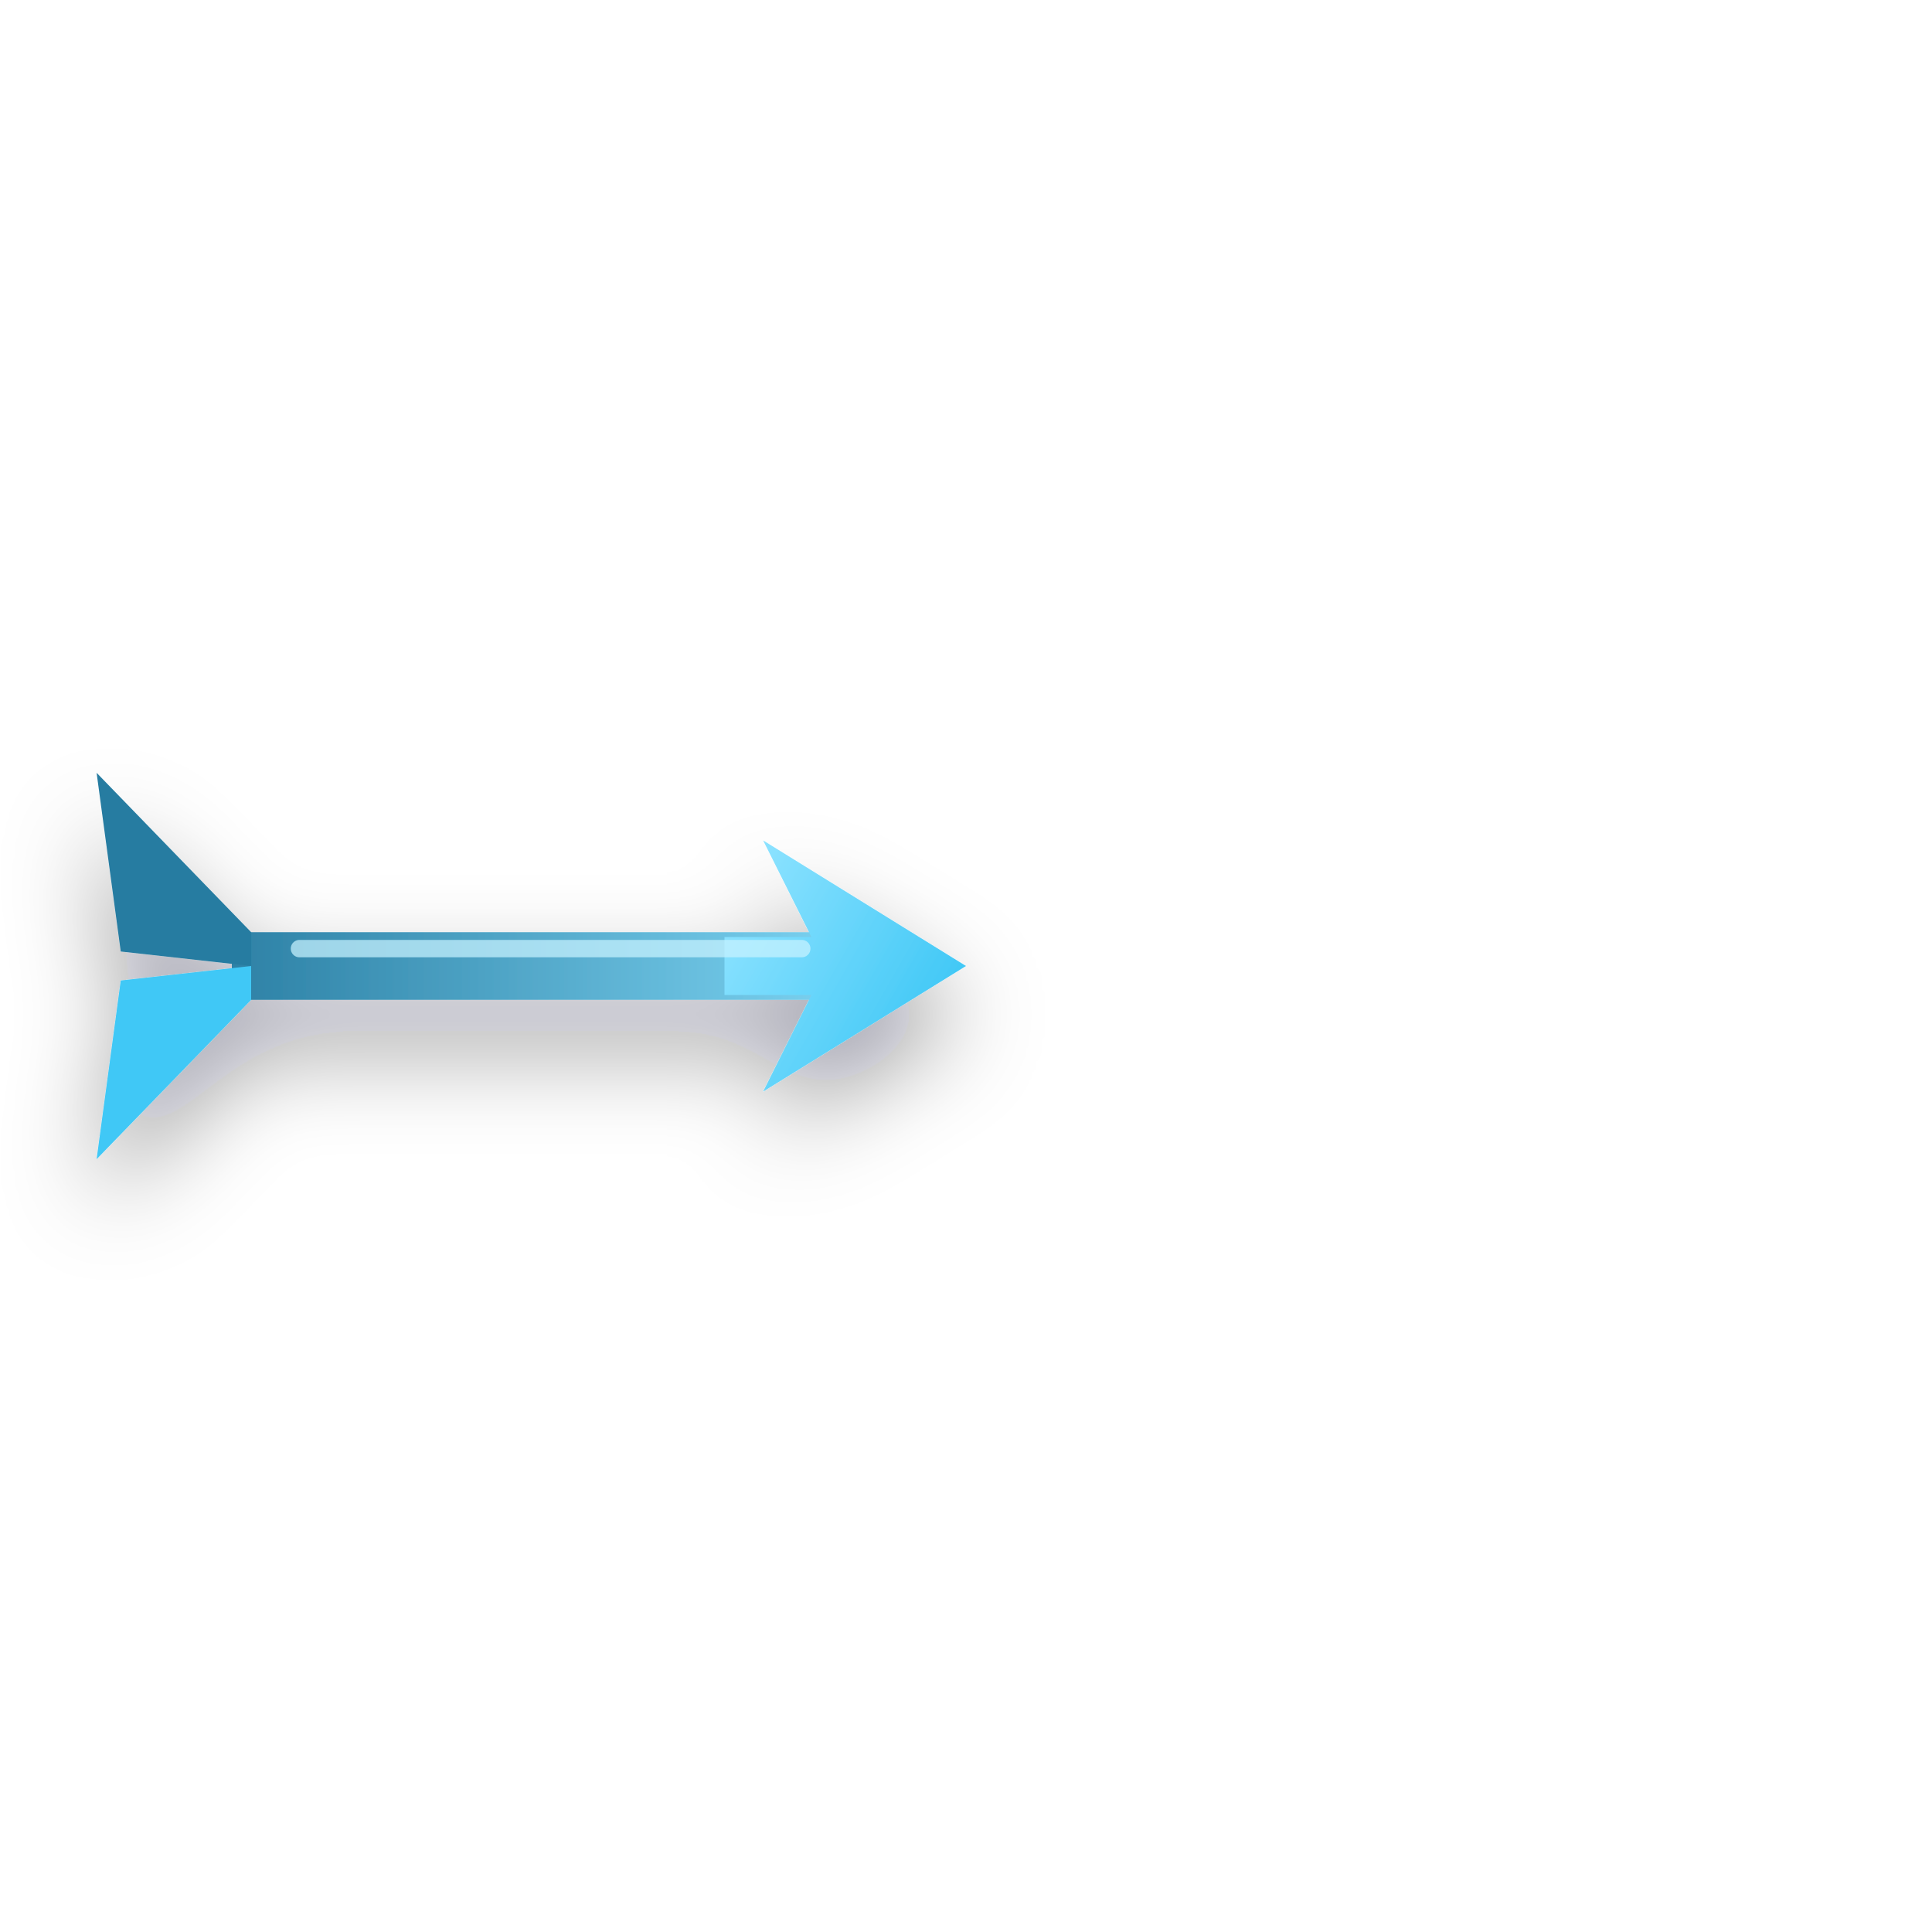
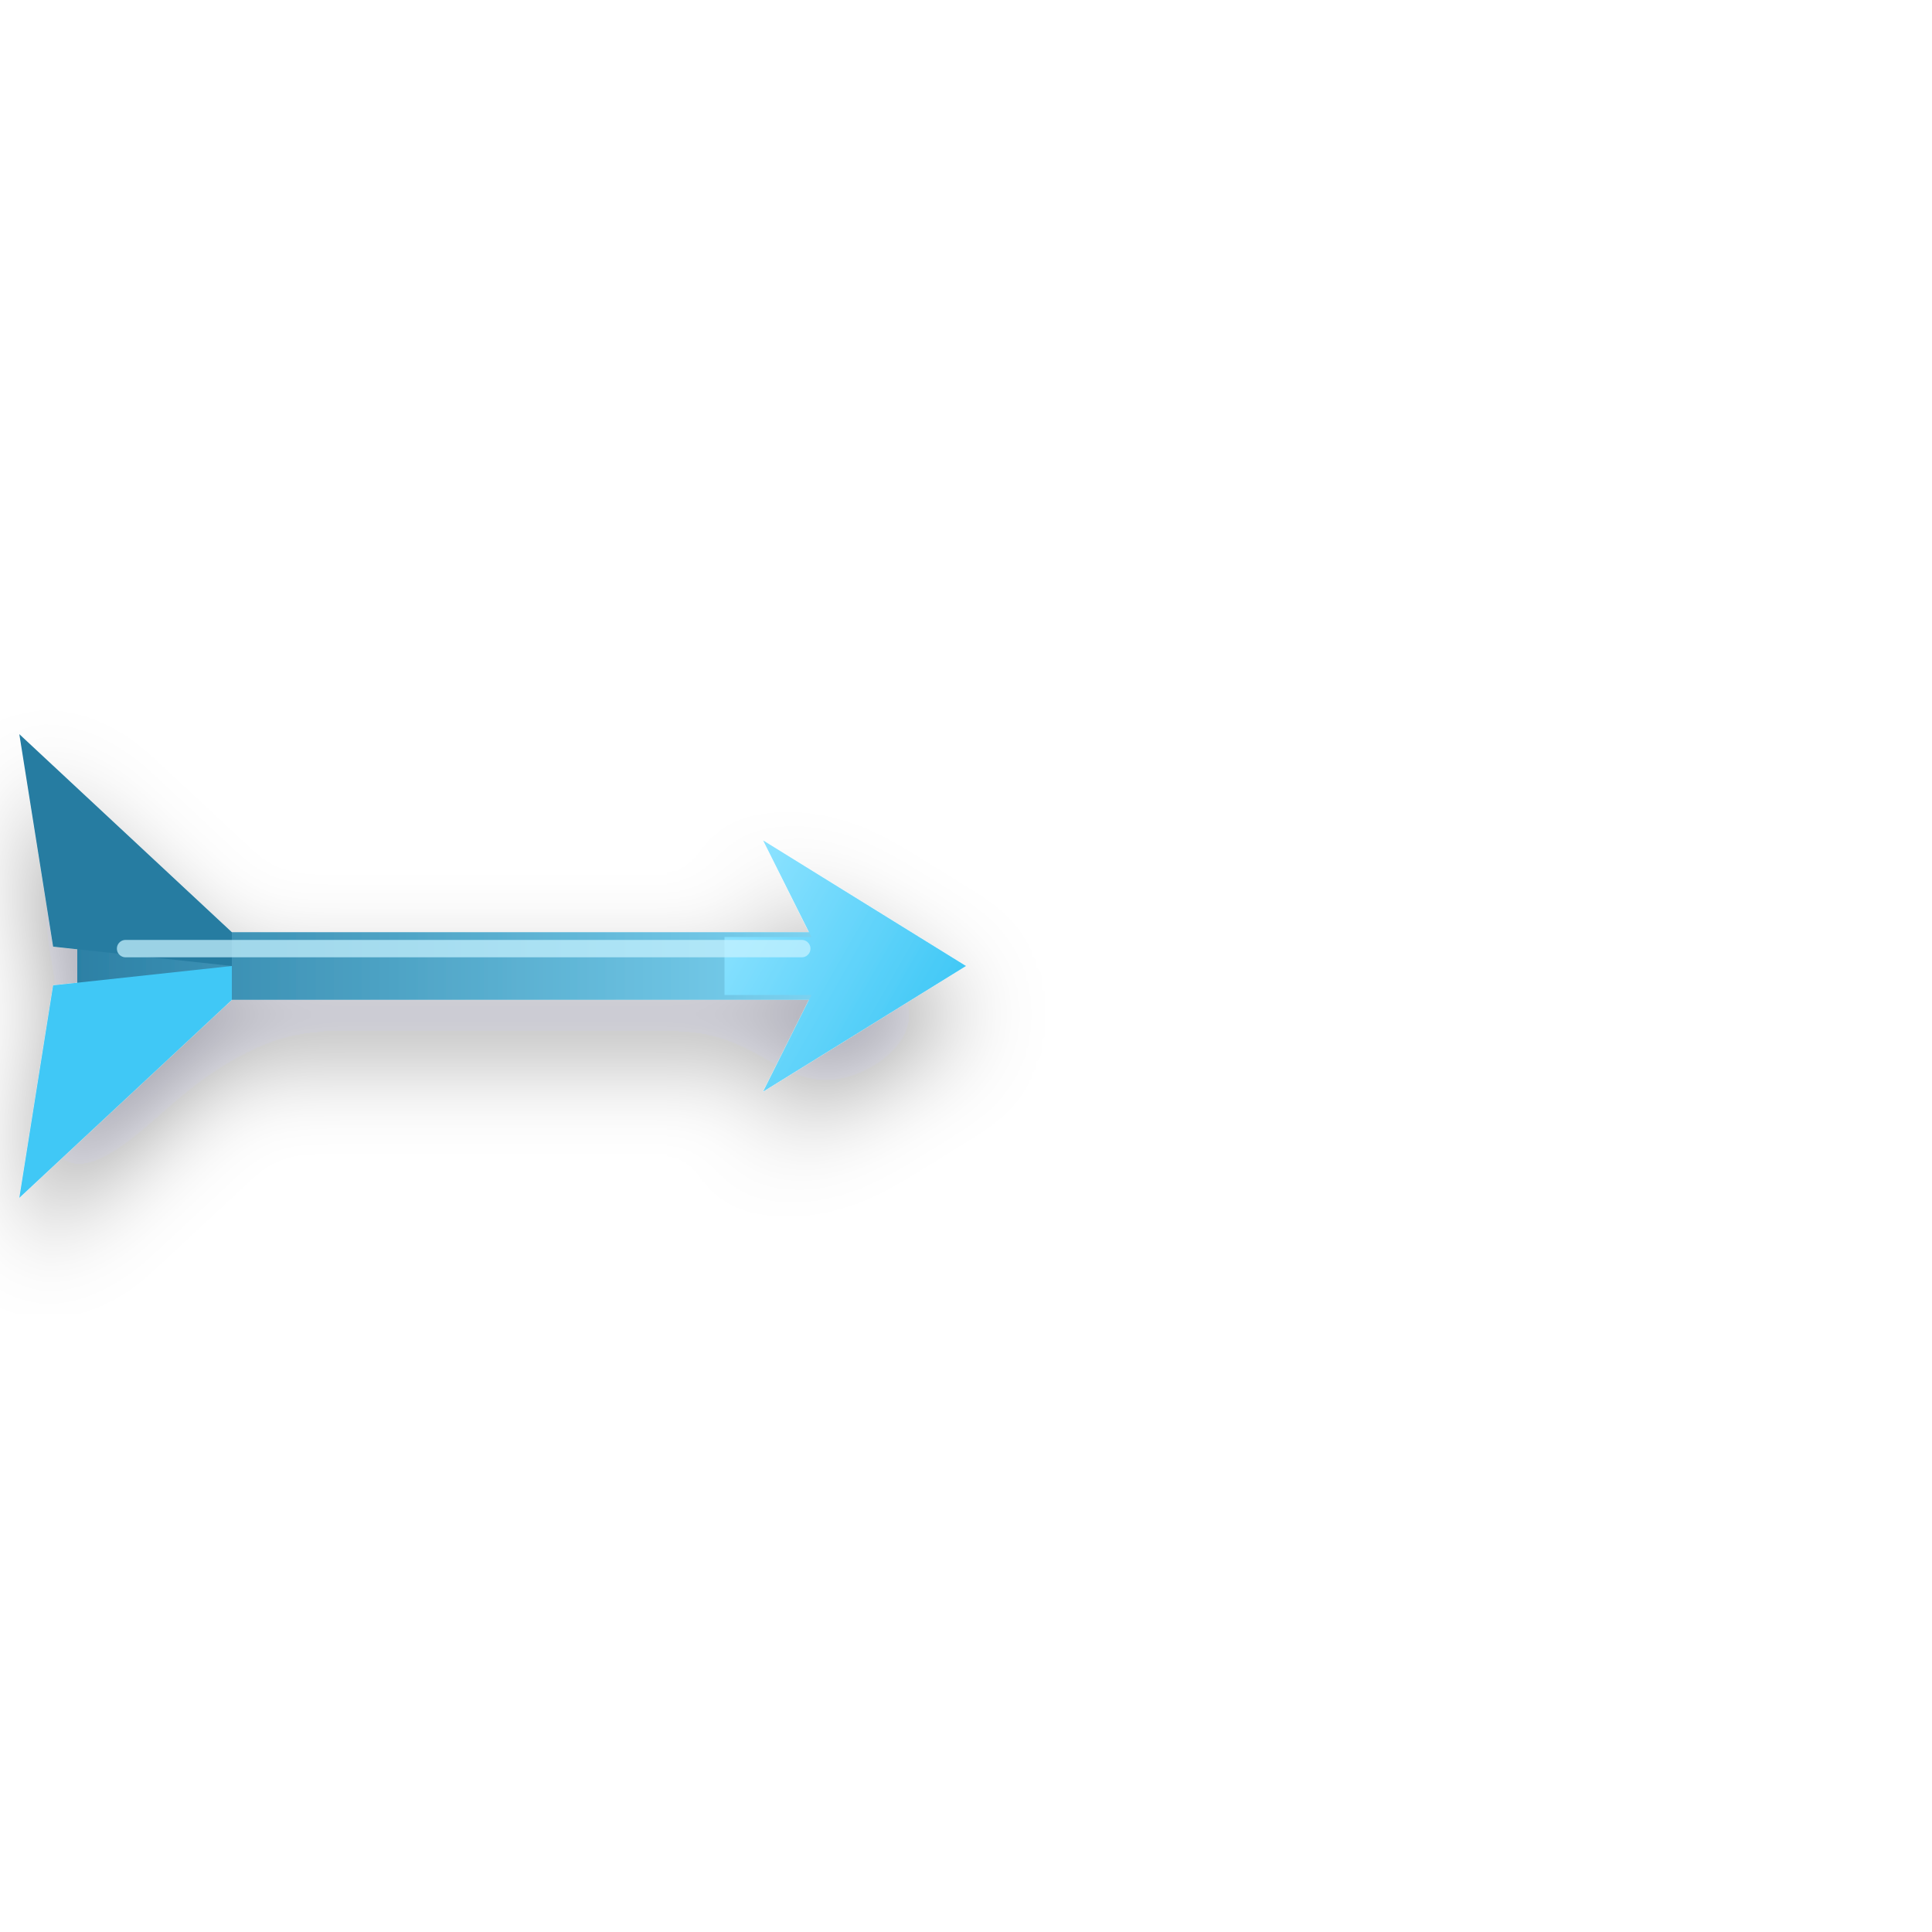
<svg xmlns="http://www.w3.org/2000/svg" width="200" height="200" viewBox="0 0 200 200" fill="none">
  <defs>
-     <linearGradient id="target-arrow-shaft" x1="20" y1="100" x2="100" y2="100" gradientUnits="userSpaceOnUse">
+     <linearGradient id="target-arrow-shaft" x1="4" y1="100" x2="100" y2="100" gradientUnits="userSpaceOnUse">
      <stop stop-color="#287CA1" />
      <stop offset="1" stop-color="#8BE2FF" />
    </linearGradient>
    <linearGradient id="target-arrow-head" x1="79" y1="88" x2="100" y2="100" gradientUnits="userSpaceOnUse">
      <stop stop-color="#8BE2FF" />
      <stop offset="1" stop-color="#41C8F6" />
    </linearGradient>
-     <filter id="target-arrow-shadow" x="0" y="66" width="124" height="68" filterUnits="userSpaceOnUse" color-interpolation-filters="sRGB">
+     <filter id="target-arrow-shadow" x="0" y="64" width="124" height="72" filterUnits="userSpaceOnUse" color-interpolation-filters="sRGB">
      <feDropShadow dx="0" dy="5" stdDeviation="5" flood-color="#000B1D" flood-opacity="0.38" />
    </filter>
  </defs>
  <g filter="url(#target-arrow-shadow)">
-     <path d="M24 96.5H85V103.5H24V96.5Z" fill="url(#target-arrow-shaft)" />
-     <path d="M26 96.5L10 80L12.5 98.5L26 100V96.5Z" fill="#287CA1" />
-     <path d="M26 103.5L10 120L12.5 101.5L26 100V103.5Z" fill="#41C8F6" />
+     <path d="M8 96.5H85V103.5H8V96.5Z" fill="url(#target-arrow-shaft)" />
+     <path d="M24 96.5L2 76L5.5 98L24 100V96.5Z" fill="#287CA1" />
+     <path d="M24 103.5L2 124L5.5 102L24 100V103.5Z" fill="#41C8F6" />
    <path d="M100 100L79 87L84 97H75V103H84L79 113L100 100Z" fill="url(#target-arrow-head)" />
-     <path d="M31 98.2H83" stroke="#C7F3FF" stroke-width="1.8" stroke-linecap="round" opacity="0.72" />
+     <path d="M13 98.2H83" stroke="#C7F3FF" stroke-width="1.8" stroke-linecap="round" opacity="0.72" />
  </g>
</svg>
